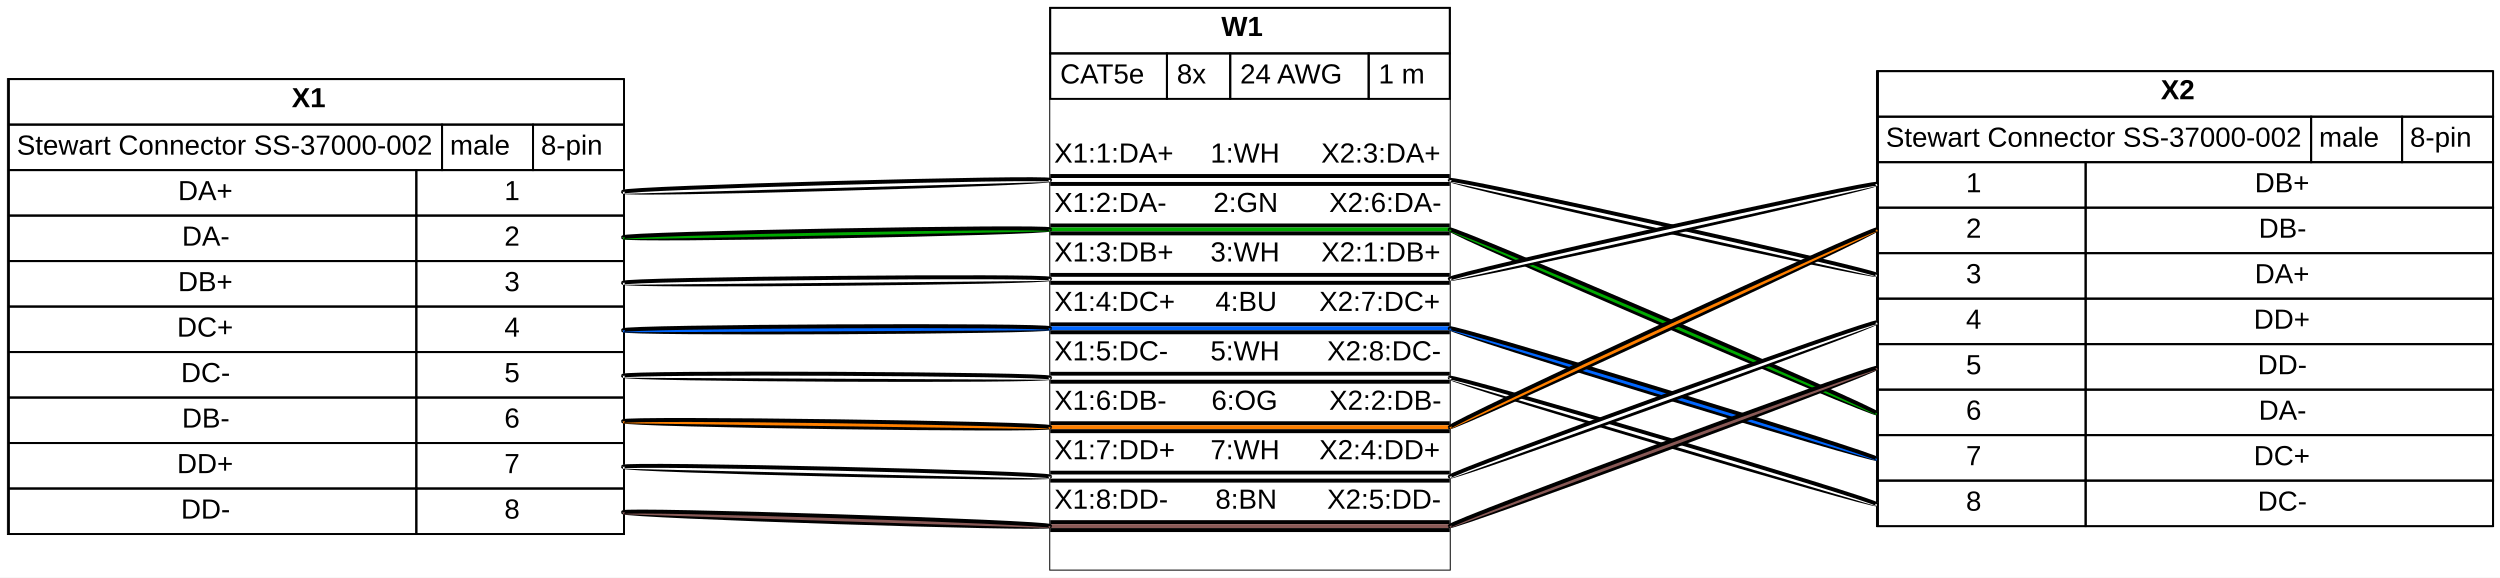
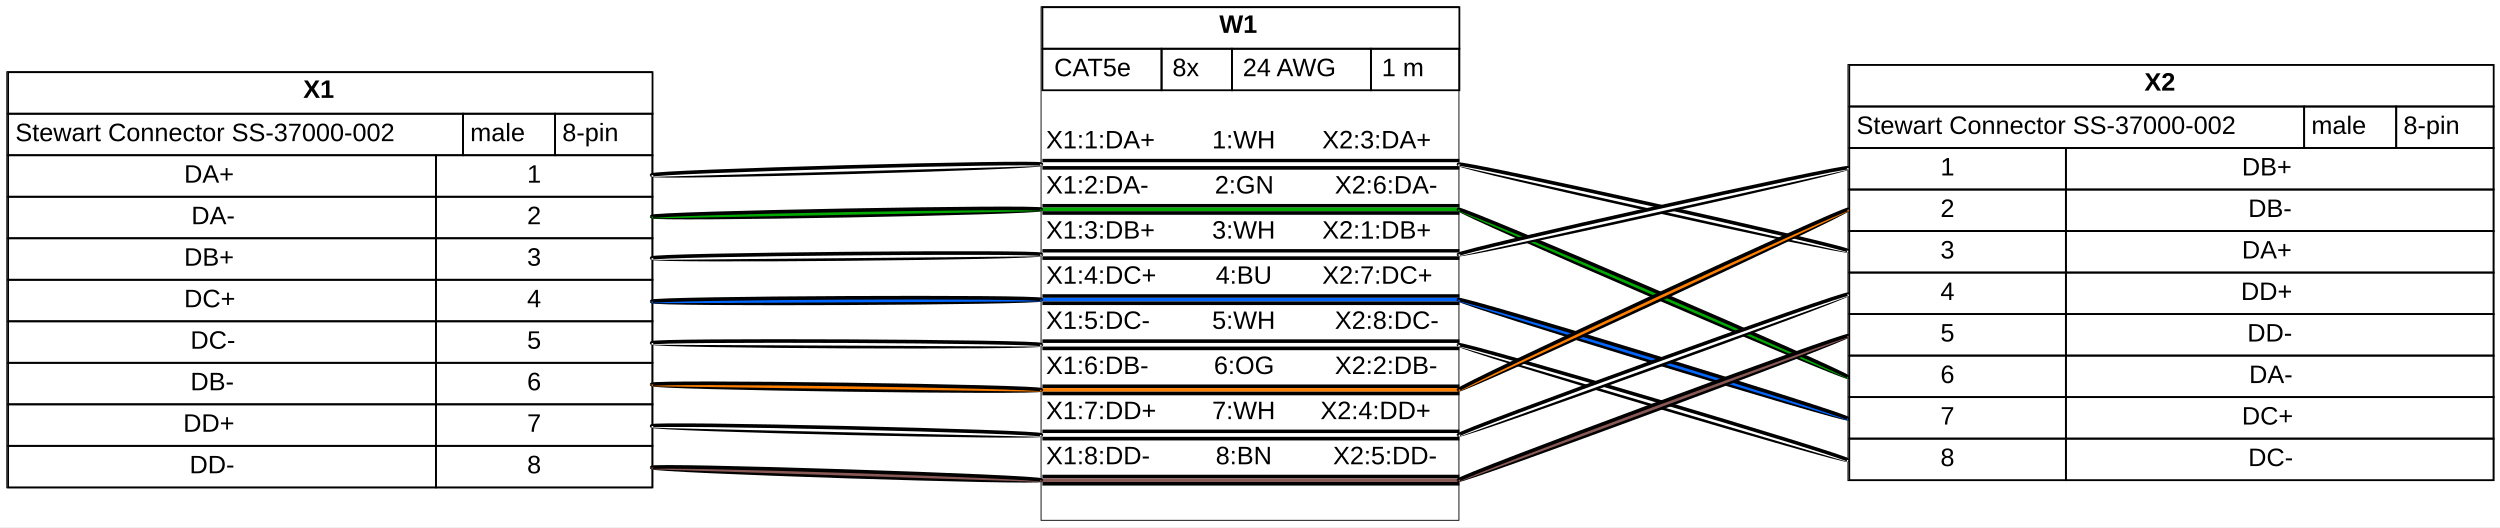
- <svg xmlns="http://www.w3.org/2000/svg" width="1264pt" height="292pt" viewBox="0.00 0.00 1264.00 292.00">
+ <svg xmlns="http://www.w3.org/2000/svg" width="1385pt" height="292pt" viewBox="0.00 0.00 1385.00 292.00">
  <g id="graph0" class="graph" transform="scale(1 1) rotate(0) translate(4 288)">
-     <polygon fill="#ffffff" stroke="transparent" points="-4,4 -4,-288 1260,-288 1260,4 -4,4" />
+     <polygon fill="#ffffff" stroke="transparent" points="-4,4 -4,-288 1381,-288 1381,4 -4,4" />
    <g id="node1" class="node">
-       <polygon fill="#ffffff" stroke="black" points="311,-248 0,-248 0,-18 311,-18 311,-248" />
-       <polygon fill="#ffffff" stroke="transparent" points="0,-18 0,-248 311,-248 311,-18 0,-18" />
-       <polygon fill="#ffffff" stroke="transparent" points="0.5,-225 0.5,-248 311.5,-248 311.5,-225 0.5,-225" />
-       <polygon fill="none" stroke="black" points="0.5,-225 0.5,-248 311.5,-248 311.5,-225 0.5,-225" />
-       <text text-anchor="start" x="139.5" y="-233.8" font-family="arial" font-size="14.00"> </text>
-       <text text-anchor="start" x="143.5" y="-233.8" font-family="arial" font-weight="bold" font-size="14.00"> X1 </text>
-       <text text-anchor="start" x="168.5" y="-233.8" font-family="arial" font-size="14.00"> </text>
-       <polygon fill="none" stroke="black" points="0.5,-202 0.5,-225 219.5,-225 219.5,-202 0.5,-202" />
+       <polygon fill="#ffffff" stroke="black" points="357,-248 0,-248 0,-18 357,-18 357,-248" />
+       <polygon fill="#ffffff" stroke="transparent" points="0,-18 0,-248 357,-248 357,-18 0,-18" />
+       <polygon fill="#ffffff" stroke="transparent" points="0.5,-225 0.5,-248 357.5,-248 357.5,-225 0.5,-225" />
+       <polygon fill="none" stroke="black" points="0.5,-225 0.5,-248 357.5,-248 357.5,-225 0.5,-225" />
+       <text text-anchor="start" x="159" y="-233.8" font-family="arial" font-size="14.00"> </text>
+       <text text-anchor="start" x="164" y="-233.8" font-family="arial" font-weight="bold" font-size="14.00"> X1 </text>
+       <text text-anchor="start" x="194" y="-233.8" font-family="arial" font-size="14.00"> </text>
+       <polygon fill="none" stroke="black" points="0.5,-202 0.5,-225 252.5,-225 252.5,-202 0.5,-202" />
      <text text-anchor="start" x="4.5" y="-209.8" font-family="arial" font-size="14.00"> Stewart Connector SS-37000-002 </text>
-       <polygon fill="none" stroke="black" points="219.5,-202 219.5,-225 265.5,-225 265.5,-202 219.5,-202" />
-       <text text-anchor="start" x="223.5" y="-209.8" font-family="arial" font-size="14.00"> male </text>
-       <polygon fill="none" stroke="black" points="265.5,-202 265.5,-225 311.5,-225 311.5,-202 265.5,-202" />
-       <text text-anchor="start" x="269.5" y="-209.8" font-family="arial" font-size="14.00"> 8-pin </text>
-       <polygon fill="none" stroke="black" points="0.5,-179 0.5,-202 206.5,-202 206.5,-179 0.5,-179" />
-       <text text-anchor="start" x="86" y="-186.8" font-family="arial" font-size="14.00"> DA+ </text>
-       <polygon fill="none" stroke="black" points="206.5,-179 206.5,-202 311.5,-202 311.5,-179 206.5,-179" />
-       <text text-anchor="start" x="251" y="-186.8" font-family="arial" font-size="14.00"> 1 </text>
-       <polygon fill="none" stroke="black" points="0.5,-156 0.5,-179 206.5,-179 206.5,-156 0.5,-156" />
-       <text text-anchor="start" x="88" y="-163.8" font-family="arial" font-size="14.00"> DA- </text>
-       <polygon fill="none" stroke="black" points="206.5,-156 206.5,-179 311.5,-179 311.5,-156 206.5,-156" />
-       <text text-anchor="start" x="251" y="-163.8" font-family="arial" font-size="14.00"> 2 </text>
-       <polygon fill="none" stroke="black" points="0.5,-133 0.5,-156 206.5,-156 206.5,-133 0.5,-133" />
-       <text text-anchor="start" x="86" y="-140.8" font-family="arial" font-size="14.00"> DB+ </text>
-       <polygon fill="none" stroke="black" points="206.5,-133 206.5,-156 311.5,-156 311.5,-133 206.5,-133" />
-       <text text-anchor="start" x="251" y="-140.8" font-family="arial" font-size="14.00"> 3 </text>
-       <polygon fill="none" stroke="black" points="0.5,-110 0.5,-133 206.5,-133 206.5,-110 0.5,-110" />
-       <text text-anchor="start" x="85.5" y="-117.8" font-family="arial" font-size="14.00"> DC+ </text>
-       <polygon fill="none" stroke="black" points="206.5,-110 206.5,-133 311.5,-133 311.5,-110 206.5,-110" />
-       <text text-anchor="start" x="251" y="-117.8" font-family="arial" font-size="14.00"> 4 </text>
-       <polygon fill="none" stroke="black" points="0.5,-87 0.5,-110 206.5,-110 206.5,-87 0.5,-87" />
-       <text text-anchor="start" x="87.5" y="-94.8" font-family="arial" font-size="14.00"> DC- </text>
-       <polygon fill="none" stroke="black" points="206.5,-87 206.5,-110 311.5,-110 311.5,-87 206.5,-87" />
-       <text text-anchor="start" x="251" y="-94.8" font-family="arial" font-size="14.00"> 5 </text>
-       <polygon fill="none" stroke="black" points="0.5,-64 0.5,-87 206.5,-87 206.5,-64 0.5,-64" />
-       <text text-anchor="start" x="88" y="-71.8" font-family="arial" font-size="14.00"> DB- </text>
-       <polygon fill="none" stroke="black" points="206.5,-64 206.5,-87 311.5,-87 311.5,-64 206.5,-64" />
-       <text text-anchor="start" x="251" y="-71.8" font-family="arial" font-size="14.00"> 6 </text>
-       <polygon fill="none" stroke="black" points="0.5,-41 0.5,-64 206.5,-64 206.5,-41 0.5,-41" />
-       <text text-anchor="start" x="85.5" y="-48.8" font-family="arial" font-size="14.00"> DD+ </text>
-       <polygon fill="none" stroke="black" points="206.5,-41 206.5,-64 311.5,-64 311.5,-41 206.5,-41" />
-       <text text-anchor="start" x="251" y="-48.8" font-family="arial" font-size="14.00"> 7 </text>
-       <polygon fill="none" stroke="black" points="0.5,-18 0.5,-41 206.5,-41 206.5,-18 0.5,-18" />
-       <text text-anchor="start" x="87.5" y="-25.8" font-family="arial" font-size="14.00"> DD- </text>
-       <polygon fill="none" stroke="black" points="206.5,-18 206.5,-41 311.5,-41 311.5,-18 206.5,-18" />
-       <text text-anchor="start" x="251" y="-25.8" font-family="arial" font-size="14.00"> 8 </text>
+       <polygon fill="none" stroke="black" points="252.5,-202 252.5,-225 303.5,-225 303.5,-202 252.5,-202" />
+       <text text-anchor="start" x="256.5" y="-209.8" font-family="arial" font-size="14.00"> male </text>
+       <polygon fill="none" stroke="black" points="303.5,-202 303.5,-225 357.5,-225 357.5,-202 303.5,-202" />
+       <text text-anchor="start" x="307.5" y="-209.8" font-family="arial" font-size="14.00"> 8-pin </text>
+       <polygon fill="none" stroke="black" points="0.5,-179 0.5,-202 237.5,-202 237.5,-179 0.5,-179" />
+       <text text-anchor="start" x="98" y="-186.8" font-family="arial" font-size="14.00"> DA+ </text>
+       <polygon fill="none" stroke="black" points="237.5,-179 237.5,-202 357.5,-202 357.5,-179 237.5,-179" />
+       <text text-anchor="start" x="288" y="-186.8" font-family="arial" font-size="14.00"> 1 </text>
+       <polygon fill="none" stroke="black" points="0.5,-156 0.5,-179 237.5,-179 237.5,-156 0.5,-156" />
+       <text text-anchor="start" x="102" y="-163.8" font-family="arial" font-size="14.00"> DA- </text>
+       <polygon fill="none" stroke="black" points="237.5,-156 237.5,-179 357.5,-179 357.5,-156 237.5,-156" />
+       <text text-anchor="start" x="288" y="-163.8" font-family="arial" font-size="14.00"> 2 </text>
+       <polygon fill="none" stroke="black" points="0.5,-133 0.5,-156 237.5,-156 237.5,-133 0.5,-133" />
+       <text text-anchor="start" x="98" y="-140.8" font-family="arial" font-size="14.00"> DB+ </text>
+       <polygon fill="none" stroke="black" points="237.5,-133 237.5,-156 357.5,-156 357.5,-133 237.5,-133" />
+       <text text-anchor="start" x="288" y="-140.8" font-family="arial" font-size="14.00"> 3 </text>
+       <polygon fill="none" stroke="black" points="0.5,-110 0.5,-133 237.5,-133 237.5,-110 0.5,-110" />
+       <text text-anchor="start" x="98" y="-117.8" font-family="arial" font-size="14.00"> DC+ </text>
+       <polygon fill="none" stroke="black" points="237.5,-110 237.5,-133 357.5,-133 357.5,-110 237.5,-110" />
+       <text text-anchor="start" x="288" y="-117.8" font-family="arial" font-size="14.00"> 4 </text>
+       <polygon fill="none" stroke="black" points="0.5,-87 0.5,-110 237.5,-110 237.5,-87 0.5,-87" />
+       <text text-anchor="start" x="101.5" y="-94.8" font-family="arial" font-size="14.00"> DC- </text>
+       <polygon fill="none" stroke="black" points="237.5,-87 237.5,-110 357.5,-110 357.5,-87 237.5,-87" />
+       <text text-anchor="start" x="288" y="-94.8" font-family="arial" font-size="14.00"> 5 </text>
+       <polygon fill="none" stroke="black" points="0.5,-64 0.5,-87 237.5,-87 237.5,-64 0.5,-64" />
+       <text text-anchor="start" x="101.5" y="-71.8" font-family="arial" font-size="14.00"> DB- </text>
+       <polygon fill="none" stroke="black" points="237.5,-64 237.5,-87 357.5,-87 357.5,-64 237.5,-64" />
+       <text text-anchor="start" x="288" y="-71.8" font-family="arial" font-size="14.00"> 6 </text>
+       <polygon fill="none" stroke="black" points="0.5,-41 0.5,-64 237.5,-64 237.5,-41 0.5,-41" />
+       <text text-anchor="start" x="97.5" y="-48.8" font-family="arial" font-size="14.00"> DD+ </text>
+       <polygon fill="none" stroke="black" points="237.5,-41 237.5,-64 357.5,-64 357.5,-41 237.5,-41" />
+       <text text-anchor="start" x="288" y="-48.8" font-family="arial" font-size="14.00"> 7 </text>
+       <polygon fill="none" stroke="black" points="0.5,-18 0.5,-41 237.5,-41 237.5,-18 0.5,-18" />
+       <text text-anchor="start" x="101" y="-25.8" font-family="arial" font-size="14.00"> DD- </text>
+       <polygon fill="none" stroke="black" points="237.5,-18 237.5,-41 357.5,-41 357.5,-18 237.5,-18" />
+       <text text-anchor="start" x="288" y="-25.8" font-family="arial" font-size="14.00"> 8 </text>
    </g>
    <g id="node3" class="node">
-       <polygon fill="#ffffff" stroke="black" points="729,-284 527,-284 527,0 729,0 729,-284" />
-       <polygon fill="#ffffff" stroke="transparent" points="527,0 527,-284 729,-284 729,0 527,0" />
-       <polygon fill="#ffffff" stroke="transparent" points="527,-261 527,-284 729,-284 729,-261 527,-261" />
-       <polygon fill="none" stroke="black" points="527,-261 527,-284 729,-284 729,-261 527,-261" />
-       <text text-anchor="start" x="609.5" y="-269.8" font-family="arial" font-size="14.00"> </text>
-       <text text-anchor="start" x="613.5" y="-269.8" font-family="arial" font-weight="bold" font-size="14.00"> W1 </text>
-       <text text-anchor="start" x="642.5" y="-269.8" font-family="arial" font-size="14.00"> </text>
-       <polygon fill="none" stroke="black" points="527,-238 527,-261 586,-261 586,-238 527,-238" />
-       <text text-anchor="start" x="532" y="-245.8" font-family="arial" font-size="14.00"> CAT5e </text>
-       <polygon fill="none" stroke="black" points="586,-238 586,-261 618,-261 618,-238 586,-238" />
-       <text text-anchor="start" x="591" y="-245.8" font-family="arial" font-size="14.00"> 8x </text>
-       <polygon fill="none" stroke="black" points="618,-238 618,-261 688,-261 688,-238 618,-238" />
-       <text text-anchor="start" x="623" y="-245.8" font-family="arial" font-size="14.00"> 24 AWG </text>
-       <polygon fill="none" stroke="black" points="688,-238 688,-261 729,-261 729,-238 688,-238" />
-       <text text-anchor="start" x="693" y="-245.8" font-family="arial" font-size="14.00"> 1 m </text>
-       <text text-anchor="start" x="560.5" y="-224.8" font-family="arial" font-size="14.00"> </text>
-       <text text-anchor="start" x="529" y="-205.8" font-family="arial" font-size="14.00"> X1:1:DA+ </text>
-       <text text-anchor="start" x="600" y="-205.8" font-family="arial" font-size="14.00"> </text>
-       <text text-anchor="start" x="608" y="-205.8" font-family="arial" font-size="14.00"> 1:WH </text>
-       <text text-anchor="start" x="655" y="-205.8" font-family="arial" font-size="14.00"> </text>
-       <text text-anchor="start" x="664" y="-205.8" font-family="arial" font-size="14.00"> X2:3:DA+</text>
-       <polygon fill="#000000" stroke="transparent" points="527,-198 527,-200 729,-200 729,-198 527,-198" />
-       <polygon fill="#ffffff" stroke="transparent" points="527,-196 527,-198 729,-198 729,-196 527,-196" />
-       <polygon fill="#000000" stroke="transparent" points="527,-194 527,-196 729,-196 729,-194 527,-194" />
-       <text text-anchor="start" x="529" y="-180.8" font-family="arial" font-size="14.00"> X1:2:DA- </text>
-       <text text-anchor="start" x="600" y="-180.8" font-family="arial" font-size="14.00"> </text>
-       <text text-anchor="start" x="609.5" y="-180.8" font-family="arial" font-size="14.00"> 2:GN </text>
-       <text text-anchor="start" x="655" y="-180.8" font-family="arial" font-size="14.00"> </text>
-       <text text-anchor="start" x="668" y="-180.8" font-family="arial" font-size="14.00"> X2:6:DA-</text>
-       <polygon fill="#000000" stroke="transparent" points="527,-173 527,-175 729,-175 729,-173 527,-173" />
-       <polygon fill="#00aa00" stroke="transparent" points="527,-171 527,-173 729,-173 729,-171 527,-171" />
-       <polygon fill="#000000" stroke="transparent" points="527,-169 527,-171 729,-171 729,-169 527,-169" />
-       <text text-anchor="start" x="529" y="-155.8" font-family="arial" font-size="14.00"> X1:3:DB+ </text>
-       <text text-anchor="start" x="600" y="-155.8" font-family="arial" font-size="14.00"> </text>
-       <text text-anchor="start" x="608" y="-155.8" font-family="arial" font-size="14.00"> 3:WH </text>
-       <text text-anchor="start" x="655" y="-155.8" font-family="arial" font-size="14.00"> </text>
-       <text text-anchor="start" x="664" y="-155.8" font-family="arial" font-size="14.00"> X2:1:DB+</text>
-       <polygon fill="#000000" stroke="transparent" points="527,-148 527,-150 729,-150 729,-148 527,-148" />
-       <polygon fill="#ffffff" stroke="transparent" points="527,-146 527,-148 729,-148 729,-146 527,-146" />
-       <polygon fill="#000000" stroke="transparent" points="527,-144 527,-146 729,-146 729,-144 527,-144" />
-       <text text-anchor="start" x="529" y="-130.8" font-family="arial" font-size="14.00"> X1:4:DC+ </text>
-       <text text-anchor="start" x="600" y="-130.8" font-family="arial" font-size="14.00"> </text>
-       <text text-anchor="start" x="610.5" y="-130.8" font-family="arial" font-size="14.00"> 4:BU </text>
-       <text text-anchor="start" x="655" y="-130.8" font-family="arial" font-size="14.00"> </text>
-       <text text-anchor="start" x="663" y="-130.8" font-family="arial" font-size="14.00"> X2:7:DC+</text>
-       <polygon fill="#000000" stroke="transparent" points="527,-123 527,-125 729,-125 729,-123 527,-123" />
-       <polygon fill="#0066ff" stroke="transparent" points="527,-121 527,-123 729,-123 729,-121 527,-121" />
-       <polygon fill="#000000" stroke="transparent" points="527,-119 527,-121 729,-121 729,-119 527,-119" />
-       <text text-anchor="start" x="529" y="-105.8" font-family="arial" font-size="14.00"> X1:5:DC- </text>
-       <text text-anchor="start" x="600" y="-105.8" font-family="arial" font-size="14.00"> </text>
-       <text text-anchor="start" x="608" y="-105.8" font-family="arial" font-size="14.00"> 5:WH </text>
-       <text text-anchor="start" x="655" y="-105.8" font-family="arial" font-size="14.00"> </text>
-       <text text-anchor="start" x="667" y="-105.8" font-family="arial" font-size="14.00"> X2:8:DC-</text>
-       <polygon fill="#000000" stroke="transparent" points="527,-98 527,-100 729,-100 729,-98 527,-98" />
-       <polygon fill="#ffffff" stroke="transparent" points="527,-96 527,-98 729,-98 729,-96 527,-96" />
-       <polygon fill="#000000" stroke="transparent" points="527,-94 527,-96 729,-96 729,-94 527,-94" />
-       <text text-anchor="start" x="529" y="-80.8" font-family="arial" font-size="14.00"> X1:6:DB- </text>
-       <text text-anchor="start" x="600" y="-80.8" font-family="arial" font-size="14.00"> </text>
-       <text text-anchor="start" x="608.5" y="-80.8" font-family="arial" font-size="14.00"> 6:OG </text>
-       <text text-anchor="start" x="655" y="-80.8" font-family="arial" font-size="14.00"> </text>
-       <text text-anchor="start" x="668" y="-80.8" font-family="arial" font-size="14.00"> X2:2:DB-</text>
-       <polygon fill="#000000" stroke="transparent" points="527,-73 527,-75 729,-75 729,-73 527,-73" />
-       <polygon fill="#ff8000" stroke="transparent" points="527,-71 527,-73 729,-73 729,-71 527,-71" />
-       <polygon fill="#000000" stroke="transparent" points="527,-69 527,-71 729,-71 729,-69 527,-69" />
-       <text text-anchor="start" x="529" y="-55.8" font-family="arial" font-size="14.00"> X1:7:DD+ </text>
-       <text text-anchor="start" x="600" y="-55.8" font-family="arial" font-size="14.00"> </text>
-       <text text-anchor="start" x="608" y="-55.8" font-family="arial" font-size="14.00"> 7:WH </text>
-       <text text-anchor="start" x="655" y="-55.8" font-family="arial" font-size="14.00"> </text>
-       <text text-anchor="start" x="663" y="-55.8" font-family="arial" font-size="14.00"> X2:4:DD+</text>
-       <polygon fill="#000000" stroke="transparent" points="527,-48 527,-50 729,-50 729,-48 527,-48" />
-       <polygon fill="#ffffff" stroke="transparent" points="527,-46 527,-48 729,-48 729,-46 527,-46" />
-       <polygon fill="#000000" stroke="transparent" points="527,-44 527,-46 729,-46 729,-44 527,-44" />
-       <text text-anchor="start" x="529" y="-30.8" font-family="arial" font-size="14.00"> X1:8:DD- </text>
-       <text text-anchor="start" x="600" y="-30.8" font-family="arial" font-size="14.00"> </text>
-       <text text-anchor="start" x="610.5" y="-30.8" font-family="arial" font-size="14.00"> 8:BN </text>
-       <text text-anchor="start" x="655" y="-30.8" font-family="arial" font-size="14.00"> </text>
-       <text text-anchor="start" x="667" y="-30.8" font-family="arial" font-size="14.00"> X2:5:DD-</text>
-       <polygon fill="#000000" stroke="transparent" points="527,-23 527,-25 729,-25 729,-23 527,-23" />
-       <polygon fill="#895956" stroke="transparent" points="527,-21 527,-23 729,-23 729,-21 527,-21" />
-       <polygon fill="#000000" stroke="transparent" points="527,-19 527,-21 729,-21 729,-19 527,-19" />
-       <text text-anchor="start" x="560.5" y="-5.8" font-family="arial" font-size="14.00"> </text>
+       <polygon fill="#ffffff" stroke="black" points="804,-284 573,-284 573,0 804,0 804,-284" />
+       <polygon fill="#ffffff" stroke="transparent" points="573,0 573,-284 804,-284 804,0 573,0" />
+       <polygon fill="#ffffff" stroke="transparent" points="573.5,-261 573.5,-284 804.5,-284 804.5,-261 573.5,-261" />
+       <polygon fill="none" stroke="black" points="573.5,-261 573.5,-284 804.5,-284 804.5,-261 573.5,-261" />
+       <text text-anchor="start" x="666.5" y="-269.8" font-family="arial" font-size="14.00"> </text>
+       <text text-anchor="start" x="671.5" y="-269.8" font-family="arial" font-weight="bold" font-size="14.00"> W1 </text>
+       <text text-anchor="start" x="706.5" y="-269.8" font-family="arial" font-size="14.00"> </text>
+       <polygon fill="none" stroke="black" points="573.5,-238 573.5,-261 639.5,-261 639.5,-238 573.5,-238" />
+       <text text-anchor="start" x="580" y="-245.8" font-family="arial" font-size="14.00"> CAT5e </text>
+       <polygon fill="none" stroke="black" points="639.5,-238 639.5,-261 678.5,-261 678.5,-238 639.5,-238" />
+       <text text-anchor="start" x="645.5" y="-245.8" font-family="arial" font-size="14.00"> 8x </text>
+       <polygon fill="none" stroke="black" points="678.5,-238 678.5,-261 755.5,-261 755.5,-238 678.5,-238" />
+       <text text-anchor="start" x="684.5" y="-245.8" font-family="arial" font-size="14.00"> 24 AWG </text>
+       <polygon fill="none" stroke="black" points="755.5,-238 755.5,-261 804.5,-261 804.5,-238 755.5,-238" />
+       <text text-anchor="start" x="761.5" y="-245.8" font-family="arial" font-size="14.00"> 1 m </text>
+       <text text-anchor="start" x="612.5" y="-224.8" font-family="arial" font-size="14.00"> </text>
+       <text text-anchor="start" x="575.5" y="-205.8" font-family="arial" font-size="14.00"> X1:1:DA+ </text>
+       <text text-anchor="start" x="658.5" y="-205.8" font-family="arial" font-size="14.00"> </text>
+       <text text-anchor="start" x="667.5" y="-205.8" font-family="arial" font-size="14.00"> 1:WH </text>
+       <text text-anchor="start" x="718.5" y="-205.8" font-family="arial" font-size="14.00"> </text>
+       <text text-anchor="start" x="728.5" y="-205.8" font-family="arial" font-size="14.00"> X2:3:DA+</text>
+       <polygon fill="#000000" stroke="transparent" points="573.5,-198 573.5,-200 804.5,-200 804.5,-198 573.5,-198" />
+       <polygon fill="#ffffff" stroke="transparent" points="573.5,-196 573.5,-198 804.5,-198 804.5,-196 573.5,-196" />
+       <polygon fill="#000000" stroke="transparent" points="573.5,-194 573.5,-196 804.5,-196 804.5,-194 573.5,-194" />
+       <text text-anchor="start" x="575.5" y="-180.8" font-family="arial" font-size="14.00"> X1:2:DA- </text>
+       <text text-anchor="start" x="658.5" y="-180.8" font-family="arial" font-size="14.00"> </text>
+       <text text-anchor="start" x="669" y="-180.8" font-family="arial" font-size="14.00"> 2:GN </text>
+       <text text-anchor="start" x="718.5" y="-180.8" font-family="arial" font-size="14.00"> </text>
+       <text text-anchor="start" x="735.5" y="-180.8" font-family="arial" font-size="14.00"> X2:6:DA-</text>
+       <polygon fill="#000000" stroke="transparent" points="573.5,-173 573.5,-175 804.5,-175 804.5,-173 573.5,-173" />
+       <polygon fill="#00aa00" stroke="transparent" points="573.5,-171 573.5,-173 804.5,-173 804.5,-171 573.5,-171" />
+       <polygon fill="#000000" stroke="transparent" points="573.5,-169 573.5,-171 804.5,-171 804.5,-169 573.5,-169" />
+       <text text-anchor="start" x="575.5" y="-155.8" font-family="arial" font-size="14.00"> X1:3:DB+ </text>
+       <text text-anchor="start" x="658.5" y="-155.8" font-family="arial" font-size="14.00"> </text>
+       <text text-anchor="start" x="667.5" y="-155.8" font-family="arial" font-size="14.00"> 3:WH </text>
+       <text text-anchor="start" x="718.5" y="-155.8" font-family="arial" font-size="14.00"> </text>
+       <text text-anchor="start" x="728.5" y="-155.8" font-family="arial" font-size="14.00"> X2:1:DB+</text>
+       <polygon fill="#000000" stroke="transparent" points="573.5,-148 573.5,-150 804.5,-150 804.5,-148 573.5,-148" />
+       <polygon fill="#ffffff" stroke="transparent" points="573.5,-146 573.5,-148 804.5,-148 804.5,-146 573.5,-146" />
+       <polygon fill="#000000" stroke="transparent" points="573.5,-144 573.5,-146 804.5,-146 804.5,-144 573.5,-144" />
+       <text text-anchor="start" x="575.5" y="-130.8" font-family="arial" font-size="14.00"> X1:4:DC+ </text>
+       <text text-anchor="start" x="658.5" y="-130.8" font-family="arial" font-size="14.00"> </text>
+       <text text-anchor="start" x="669.5" y="-130.8" font-family="arial" font-size="14.00"> 4:BU </text>
+       <text text-anchor="start" x="718.5" y="-130.8" font-family="arial" font-size="14.00"> </text>
+       <text text-anchor="start" x="728.5" y="-130.8" font-family="arial" font-size="14.00"> X2:7:DC+</text>
+       <polygon fill="#000000" stroke="transparent" points="573.5,-123 573.5,-125 804.5,-125 804.5,-123 573.5,-123" />
+       <polygon fill="#0066ff" stroke="transparent" points="573.5,-121 573.5,-123 804.5,-123 804.5,-121 573.5,-121" />
+       <polygon fill="#000000" stroke="transparent" points="573.5,-119 573.5,-121 804.5,-121 804.5,-119 573.5,-119" />
+       <text text-anchor="start" x="575.5" y="-105.8" font-family="arial" font-size="14.00"> X1:5:DC- </text>
+       <text text-anchor="start" x="658.5" y="-105.8" font-family="arial" font-size="14.00"> </text>
+       <text text-anchor="start" x="667.5" y="-105.8" font-family="arial" font-size="14.00"> 5:WH </text>
+       <text text-anchor="start" x="718.5" y="-105.8" font-family="arial" font-size="14.00"> </text>
+       <text text-anchor="start" x="735.5" y="-105.8" font-family="arial" font-size="14.00"> X2:8:DC-</text>
+       <polygon fill="#000000" stroke="transparent" points="573.5,-98 573.5,-100 804.5,-100 804.5,-98 573.5,-98" />
+       <polygon fill="#ffffff" stroke="transparent" points="573.5,-96 573.5,-98 804.5,-98 804.5,-96 573.5,-96" />
+       <polygon fill="#000000" stroke="transparent" points="573.5,-94 573.5,-96 804.5,-96 804.5,-94 573.5,-94" />
+       <text text-anchor="start" x="575.5" y="-80.8" font-family="arial" font-size="14.00"> X1:6:DB- </text>
+       <text text-anchor="start" x="658.5" y="-80.8" font-family="arial" font-size="14.00"> </text>
+       <text text-anchor="start" x="668.5" y="-80.8" font-family="arial" font-size="14.00"> 6:OG </text>
+       <text text-anchor="start" x="718.5" y="-80.8" font-family="arial" font-size="14.00"> </text>
+       <text text-anchor="start" x="735.5" y="-80.8" font-family="arial" font-size="14.00"> X2:2:DB-</text>
+       <polygon fill="#000000" stroke="transparent" points="573.5,-73 573.5,-75 804.5,-75 804.5,-73 573.5,-73" />
+       <polygon fill="#ff8000" stroke="transparent" points="573.5,-71 573.5,-73 804.5,-73 804.5,-71 573.5,-71" />
+       <polygon fill="#000000" stroke="transparent" points="573.5,-69 573.5,-71 804.5,-71 804.5,-69 573.5,-69" />
+       <text text-anchor="start" x="575.5" y="-55.8" font-family="arial" font-size="14.00"> X1:7:DD+ </text>
+       <text text-anchor="start" x="658.5" y="-55.8" font-family="arial" font-size="14.00"> </text>
+       <text text-anchor="start" x="667.5" y="-55.8" font-family="arial" font-size="14.00"> 7:WH </text>
+       <text text-anchor="start" x="718.5" y="-55.8" font-family="arial" font-size="14.00"> </text>
+       <text text-anchor="start" x="727.5" y="-55.8" font-family="arial" font-size="14.00"> X2:4:DD+</text>
+       <polygon fill="#000000" stroke="transparent" points="573.5,-48 573.5,-50 804.5,-50 804.5,-48 573.5,-48" />
+       <polygon fill="#ffffff" stroke="transparent" points="573.5,-46 573.5,-48 804.5,-48 804.5,-46 573.5,-46" />
+       <polygon fill="#000000" stroke="transparent" points="573.5,-44 573.5,-46 804.5,-46 804.5,-44 573.5,-44" />
+       <text text-anchor="start" x="575.5" y="-30.8" font-family="arial" font-size="14.00"> X1:8:DD- </text>
+       <text text-anchor="start" x="658.5" y="-30.8" font-family="arial" font-size="14.00"> </text>
+       <text text-anchor="start" x="669.5" y="-30.8" font-family="arial" font-size="14.00"> 8:BN </text>
+       <text text-anchor="start" x="718.5" y="-30.8" font-family="arial" font-size="14.00"> </text>
+       <text text-anchor="start" x="734.5" y="-30.8" font-family="arial" font-size="14.00"> X2:5:DD-</text>
+       <polygon fill="#000000" stroke="transparent" points="573.5,-23 573.5,-25 804.5,-25 804.5,-23 573.5,-23" />
+       <polygon fill="#895956" stroke="transparent" points="573.5,-21 573.5,-23 804.5,-23 804.5,-21 573.5,-21" />
+       <polygon fill="#000000" stroke="transparent" points="573.5,-19 573.5,-21 804.5,-21 804.5,-19 573.5,-19" />
+       <text text-anchor="start" x="612.5" y="-5.8" font-family="arial" font-size="14.00"> </text>
    </g>
    <g id="edge1" class="edge">
-       <path fill="none" stroke="#000000" stroke-width="2" d="M311,-191C311.06,-189 527.06,-195 527,-197" />
-       <path fill="none" stroke="#ffffff" stroke-width="2" d="M311,-191C311,-191 527,-197 527,-197" />
-       <path fill="none" stroke="#000000" stroke-width="2" d="M311,-191C310.94,-193 526.94,-199 527,-197" />
+       <path fill="none" stroke="#000000" stroke-width="2" d="M357,-191C357.06,-189 573.06,-195 573,-197" />
+       <path fill="none" stroke="#ffffff" stroke-width="2" d="M357,-191C357,-191 573,-197 573,-197" />
+       <path fill="none" stroke="#000000" stroke-width="2" d="M357,-191C356.94,-193 572.94,-199 573,-197" />
    </g>
    <g id="edge3" class="edge">
-       <path fill="none" stroke="#000000" stroke-width="2" d="M311,-168C311.04,-166 527.04,-170 527,-172" />
-       <path fill="none" stroke="#00aa00" stroke-width="2" d="M311,-168C311,-168 527,-172 527,-172" />
-       <path fill="none" stroke="#000000" stroke-width="2" d="M311,-168C310.96,-170 526.96,-174 527,-172" />
+       <path fill="none" stroke="#000000" stroke-width="2" d="M357,-168C357.04,-166 573.04,-170 573,-172" />
+       <path fill="none" stroke="#00aa00" stroke-width="2" d="M357,-168C357,-168 573,-172 573,-172" />
+       <path fill="none" stroke="#000000" stroke-width="2" d="M357,-168C356.96,-170 572.96,-174 573,-172" />
    </g>
    <g id="edge5" class="edge">
-       <path fill="none" stroke="#000000" stroke-width="2" d="M311,-145C311.02,-143 527.02,-145 527,-147" />
-       <path fill="none" stroke="#ffffff" stroke-width="2" d="M311,-145C311,-145 527,-147 527,-147" />
-       <path fill="none" stroke="#000000" stroke-width="2" d="M311,-145C310.98,-147 526.98,-149 527,-147" />
+       <path fill="none" stroke="#000000" stroke-width="2" d="M357,-145C357.02,-143 573.02,-145 573,-147" />
+       <path fill="none" stroke="#ffffff" stroke-width="2" d="M357,-145C357,-145 573,-147 573,-147" />
+       <path fill="none" stroke="#000000" stroke-width="2" d="M357,-145C356.98,-147 572.98,-149 573,-147" />
    </g>
    <g id="edge7" class="edge">
-       <path fill="none" stroke="#000000" stroke-width="2" d="M311,-121C311.01,-119 527.01,-120 527,-122" />
-       <path fill="none" stroke="#0066ff" stroke-width="2" d="M311,-121C311,-121 527,-122 527,-122" />
-       <path fill="none" stroke="#000000" stroke-width="2" d="M311,-121C310.99,-123 526.99,-124 527,-122" />
+       <path fill="none" stroke="#000000" stroke-width="2" d="M357,-121C357.01,-119 573.01,-120 573,-122" />
+       <path fill="none" stroke="#0066ff" stroke-width="2" d="M357,-121C357,-121 573,-122 573,-122" />
+       <path fill="none" stroke="#000000" stroke-width="2" d="M357,-121C356.99,-123 572.99,-124 573,-122" />
    </g>
    <g id="edge9" class="edge">
-       <path fill="none" stroke="#000000" stroke-width="2" d="M311,-98C310.99,-96 526.99,-95 527,-97" />
-       <path fill="none" stroke="#ffffff" stroke-width="2" d="M311,-98C311,-98 527,-97 527,-97" />
-       <path fill="none" stroke="#000000" stroke-width="2" d="M311,-98C311.01,-100 527.01,-99 527,-97" />
+       <path fill="none" stroke="#000000" stroke-width="2" d="M357,-98C356.99,-96 572.99,-95 573,-97" />
+       <path fill="none" stroke="#ffffff" stroke-width="2" d="M357,-98C357,-98 573,-97 573,-97" />
+       <path fill="none" stroke="#000000" stroke-width="2" d="M357,-98C357.01,-100 573.01,-99 573,-97" />
    </g>
    <g id="edge11" class="edge">
-       <path fill="none" stroke="#000000" stroke-width="2" d="M311,-75C310.97,-73 526.97,-70 527,-72" />
-       <path fill="none" stroke="#ff8000" stroke-width="2" d="M311,-75C311,-75 527,-72 527,-72" />
-       <path fill="none" stroke="#000000" stroke-width="2" d="M311,-75C311.03,-77 527.03,-74 527,-72" />
+       <path fill="none" stroke="#000000" stroke-width="2" d="M357,-75C356.97,-73 572.97,-70 573,-72" />
+       <path fill="none" stroke="#ff8000" stroke-width="2" d="M357,-75C357,-75 573,-72 573,-72" />
+       <path fill="none" stroke="#000000" stroke-width="2" d="M357,-75C357.03,-77 573.03,-74 573,-72" />
    </g>
    <g id="edge13" class="edge">
-       <path fill="none" stroke="#000000" stroke-width="2" d="M311,-52C310.95,-50 526.95,-45 527,-47" />
-       <path fill="none" stroke="#ffffff" stroke-width="2" d="M311,-52C311,-52 527,-47 527,-47" />
-       <path fill="none" stroke="#000000" stroke-width="2" d="M311,-52C311.05,-54 527.05,-49 527,-47" />
+       <path fill="none" stroke="#000000" stroke-width="2" d="M357,-52C356.95,-50 572.95,-45 573,-47" />
+       <path fill="none" stroke="#ffffff" stroke-width="2" d="M357,-52C357,-52 573,-47 573,-47" />
+       <path fill="none" stroke="#000000" stroke-width="2" d="M357,-52C357.05,-54 573.05,-49 573,-47" />
    </g>
    <g id="edge15" class="edge">
-       <path fill="none" stroke="#000000" stroke-width="2" d="M311,-29C310.94,-27 526.94,-20 527,-22" />
-       <path fill="none" stroke="#895956" stroke-width="2" d="M311,-29C311,-29 527,-22 527,-22" />
-       <path fill="none" stroke="#000000" stroke-width="2" d="M311,-29C311.06,-31 527.06,-24 527,-22" />
+       <path fill="none" stroke="#000000" stroke-width="2" d="M357,-29C356.94,-27 572.94,-20 573,-22" />
+       <path fill="none" stroke="#895956" stroke-width="2" d="M357,-29C357,-29 573,-22 573,-22" />
+       <path fill="none" stroke="#000000" stroke-width="2" d="M357,-29C357.06,-31 573.06,-24 573,-22" />
    </g>
    <g id="node2" class="node">
-       <polygon fill="#ffffff" stroke="black" points="1256,-252 945,-252 945,-22 1256,-22 1256,-252" />
-       <polygon fill="#ffffff" stroke="transparent" points="945,-22 945,-252 1256,-252 1256,-22 945,-22" />
-       <polygon fill="#ffffff" stroke="transparent" points="945.5,-229 945.5,-252 1256.5,-252 1256.5,-229 945.5,-229" />
-       <polygon fill="none" stroke="black" points="945.5,-229 945.5,-252 1256.5,-252 1256.5,-229 945.5,-229" />
-       <text text-anchor="start" x="1084.5" y="-237.8" font-family="arial" font-size="14.00"> </text>
-       <text text-anchor="start" x="1088.5" y="-237.8" font-family="arial" font-weight="bold" font-size="14.00"> X2 </text>
-       <text text-anchor="start" x="1113.5" y="-237.8" font-family="arial" font-size="14.00"> </text>
-       <polygon fill="none" stroke="black" points="945.5,-206 945.5,-229 1164.5,-229 1164.5,-206 945.5,-206" />
-       <text text-anchor="start" x="949.5" y="-213.8" font-family="arial" font-size="14.00"> Stewart Connector SS-37000-002 </text>
-       <polygon fill="none" stroke="black" points="1164.5,-206 1164.5,-229 1210.5,-229 1210.5,-206 1164.5,-206" />
-       <text text-anchor="start" x="1168.5" y="-213.8" font-family="arial" font-size="14.00"> male </text>
-       <polygon fill="none" stroke="black" points="1210.5,-206 1210.5,-229 1256.5,-229 1256.5,-206 1210.5,-206" />
-       <text text-anchor="start" x="1214.5" y="-213.8" font-family="arial" font-size="14.00"> 8-pin </text>
-       <polygon fill="none" stroke="black" points="945.5,-183 945.5,-206 1050.5,-206 1050.5,-183 945.5,-183" />
-       <text text-anchor="start" x="990" y="-190.8" font-family="arial" font-size="14.00"> 1 </text>
-       <polygon fill="none" stroke="black" points="1050.5,-183 1050.5,-206 1256.5,-206 1256.5,-183 1050.5,-183" />
-       <text text-anchor="start" x="1136" y="-190.8" font-family="arial" font-size="14.00"> DB+ </text>
-       <polygon fill="none" stroke="black" points="945.5,-160 945.5,-183 1050.5,-183 1050.5,-160 945.5,-160" />
-       <text text-anchor="start" x="990" y="-167.8" font-family="arial" font-size="14.00"> 2 </text>
-       <polygon fill="none" stroke="black" points="1050.5,-160 1050.5,-183 1256.5,-183 1256.5,-160 1050.5,-160" />
-       <text text-anchor="start" x="1138" y="-167.8" font-family="arial" font-size="14.00"> DB- </text>
-       <polygon fill="none" stroke="black" points="945.5,-137 945.5,-160 1050.5,-160 1050.5,-137 945.5,-137" />
-       <text text-anchor="start" x="990" y="-144.8" font-family="arial" font-size="14.00"> 3 </text>
-       <polygon fill="none" stroke="black" points="1050.5,-137 1050.5,-160 1256.5,-160 1256.5,-137 1050.5,-137" />
-       <text text-anchor="start" x="1136" y="-144.8" font-family="arial" font-size="14.00"> DA+ </text>
-       <polygon fill="none" stroke="black" points="945.5,-114 945.5,-137 1050.5,-137 1050.5,-114 945.5,-114" />
-       <text text-anchor="start" x="990" y="-121.8" font-family="arial" font-size="14.00"> 4 </text>
-       <polygon fill="none" stroke="black" points="1050.5,-114 1050.5,-137 1256.5,-137 1256.5,-114 1050.5,-114" />
-       <text text-anchor="start" x="1135.5" y="-121.8" font-family="arial" font-size="14.00"> DD+ </text>
-       <polygon fill="none" stroke="black" points="945.5,-91 945.5,-114 1050.5,-114 1050.5,-91 945.5,-91" />
-       <text text-anchor="start" x="990" y="-98.8" font-family="arial" font-size="14.00"> 5 </text>
-       <polygon fill="none" stroke="black" points="1050.5,-91 1050.5,-114 1256.5,-114 1256.5,-91 1050.5,-91" />
-       <text text-anchor="start" x="1137.5" y="-98.8" font-family="arial" font-size="14.00"> DD- </text>
-       <polygon fill="none" stroke="black" points="945.5,-68 945.5,-91 1050.5,-91 1050.5,-68 945.5,-68" />
-       <text text-anchor="start" x="990" y="-75.8" font-family="arial" font-size="14.00"> 6 </text>
-       <polygon fill="none" stroke="black" points="1050.5,-68 1050.5,-91 1256.5,-91 1256.5,-68 1050.5,-68" />
-       <text text-anchor="start" x="1138" y="-75.8" font-family="arial" font-size="14.00"> DA- </text>
-       <polygon fill="none" stroke="black" points="945.5,-45 945.5,-68 1050.5,-68 1050.5,-45 945.5,-45" />
-       <text text-anchor="start" x="990" y="-52.8" font-family="arial" font-size="14.00"> 7 </text>
-       <polygon fill="none" stroke="black" points="1050.5,-45 1050.5,-68 1256.5,-68 1256.5,-45 1050.5,-45" />
-       <text text-anchor="start" x="1135.5" y="-52.8" font-family="arial" font-size="14.00"> DC+ </text>
-       <polygon fill="none" stroke="black" points="945.5,-22 945.5,-45 1050.5,-45 1050.5,-22 945.5,-22" />
-       <text text-anchor="start" x="990" y="-29.8" font-family="arial" font-size="14.00"> 8 </text>
-       <polygon fill="none" stroke="black" points="1050.5,-22 1050.5,-45 1256.5,-45 1256.5,-22 1050.5,-22" />
-       <text text-anchor="start" x="1137.5" y="-29.8" font-family="arial" font-size="14.00"> DC- </text>
+       <polygon fill="#ffffff" stroke="black" points="1377,-252 1020,-252 1020,-22 1377,-22 1377,-252" />
+       <polygon fill="#ffffff" stroke="transparent" points="1020,-22 1020,-252 1377,-252 1377,-22 1020,-22" />
+       <polygon fill="#ffffff" stroke="transparent" points="1020.5,-229 1020.5,-252 1377.5,-252 1377.5,-229 1020.5,-229" />
+       <polygon fill="none" stroke="black" points="1020.5,-229 1020.5,-252 1377.5,-252 1377.5,-229 1020.5,-229" />
+       <text text-anchor="start" x="1179" y="-237.8" font-family="arial" font-size="14.00"> </text>
+       <text text-anchor="start" x="1184" y="-237.8" font-family="arial" font-weight="bold" font-size="14.00"> X2 </text>
+       <text text-anchor="start" x="1214" y="-237.8" font-family="arial" font-size="14.00"> </text>
+       <polygon fill="none" stroke="black" points="1020.5,-206 1020.5,-229 1272.5,-229 1272.5,-206 1020.5,-206" />
+       <text text-anchor="start" x="1024.5" y="-213.8" font-family="arial" font-size="14.00"> Stewart Connector SS-37000-002 </text>
+       <polygon fill="none" stroke="black" points="1272.5,-206 1272.5,-229 1323.5,-229 1323.5,-206 1272.5,-206" />
+       <text text-anchor="start" x="1276.5" y="-213.8" font-family="arial" font-size="14.00"> male </text>
+       <polygon fill="none" stroke="black" points="1323.5,-206 1323.5,-229 1377.5,-229 1377.5,-206 1323.5,-206" />
+       <text text-anchor="start" x="1327.5" y="-213.8" font-family="arial" font-size="14.00"> 8-pin </text>
+       <polygon fill="none" stroke="black" points="1020.5,-183 1020.5,-206 1140.5,-206 1140.5,-183 1020.5,-183" />
+       <text text-anchor="start" x="1071" y="-190.8" font-family="arial" font-size="14.00"> 1 </text>
+       <polygon fill="none" stroke="black" points="1140.5,-183 1140.5,-206 1377.5,-206 1377.5,-183 1140.5,-183" />
+       <text text-anchor="start" x="1238" y="-190.8" font-family="arial" font-size="14.00"> DB+ </text>
+       <polygon fill="none" stroke="black" points="1020.5,-160 1020.5,-183 1140.5,-183 1140.5,-160 1020.5,-160" />
+       <text text-anchor="start" x="1071" y="-167.8" font-family="arial" font-size="14.00"> 2 </text>
+       <polygon fill="none" stroke="black" points="1140.5,-160 1140.5,-183 1377.5,-183 1377.5,-160 1140.5,-160" />
+       <text text-anchor="start" x="1241.5" y="-167.8" font-family="arial" font-size="14.00"> DB- </text>
+       <polygon fill="none" stroke="black" points="1020.5,-137 1020.5,-160 1140.5,-160 1140.5,-137 1020.5,-137" />
+       <text text-anchor="start" x="1071" y="-144.8" font-family="arial" font-size="14.00"> 3 </text>
+       <polygon fill="none" stroke="black" points="1140.5,-137 1140.5,-160 1377.5,-160 1377.5,-137 1140.5,-137" />
+       <text text-anchor="start" x="1238" y="-144.8" font-family="arial" font-size="14.00"> DA+ </text>
+       <polygon fill="none" stroke="black" points="1020.5,-114 1020.5,-137 1140.5,-137 1140.5,-114 1020.5,-114" />
+       <text text-anchor="start" x="1071" y="-121.8" font-family="arial" font-size="14.00"> 4 </text>
+       <polygon fill="none" stroke="black" points="1140.5,-114 1140.5,-137 1377.5,-137 1377.5,-114 1140.5,-114" />
+       <text text-anchor="start" x="1237.5" y="-121.8" font-family="arial" font-size="14.00"> DD+ </text>
+       <polygon fill="none" stroke="black" points="1020.5,-91 1020.5,-114 1140.5,-114 1140.5,-91 1020.5,-91" />
+       <text text-anchor="start" x="1071" y="-98.8" font-family="arial" font-size="14.00"> 5 </text>
+       <polygon fill="none" stroke="black" points="1140.5,-91 1140.5,-114 1377.5,-114 1377.5,-91 1140.5,-91" />
+       <text text-anchor="start" x="1241" y="-98.8" font-family="arial" font-size="14.00"> DD- </text>
+       <polygon fill="none" stroke="black" points="1020.5,-68 1020.5,-91 1140.5,-91 1140.5,-68 1020.5,-68" />
+       <text text-anchor="start" x="1071" y="-75.8" font-family="arial" font-size="14.00"> 6 </text>
+       <polygon fill="none" stroke="black" points="1140.5,-68 1140.5,-91 1377.5,-91 1377.5,-68 1140.5,-68" />
+       <text text-anchor="start" x="1242" y="-75.8" font-family="arial" font-size="14.00"> DA- </text>
+       <polygon fill="none" stroke="black" points="1020.5,-45 1020.5,-68 1140.5,-68 1140.5,-45 1020.5,-45" />
+       <text text-anchor="start" x="1071" y="-52.8" font-family="arial" font-size="14.00"> 7 </text>
+       <polygon fill="none" stroke="black" points="1140.5,-45 1140.5,-68 1377.5,-68 1377.5,-45 1140.5,-45" />
+       <text text-anchor="start" x="1238" y="-52.8" font-family="arial" font-size="14.00"> DC+ </text>
+       <polygon fill="none" stroke="black" points="1020.5,-22 1020.5,-45 1140.5,-45 1140.5,-22 1020.5,-22" />
+       <text text-anchor="start" x="1071" y="-29.8" font-family="arial" font-size="14.00"> 8 </text>
+       <polygon fill="none" stroke="black" points="1140.5,-22 1140.5,-45 1377.5,-45 1377.5,-22 1140.5,-22" />
+       <text text-anchor="start" x="1241.5" y="-29.8" font-family="arial" font-size="14.00"> DC- </text>
    </g>
    <g id="edge2" class="edge">
-       <path fill="none" stroke="#000000" stroke-width="2" d="M729,-197C728.57,-195.05 944.57,-147.05 945,-149" />
-       <path fill="none" stroke="#ffffff" stroke-width="2" d="M729,-197C729,-197 945,-149 945,-149" />
-       <path fill="none" stroke="#000000" stroke-width="2" d="M729,-197C729.43,-198.95 945.43,-150.95 945,-149" />
+       <path fill="none" stroke="#000000" stroke-width="2" d="M804,-197C803.57,-195.05 1019.57,-147.05 1020,-149" />
+       <path fill="none" stroke="#ffffff" stroke-width="2" d="M804,-197C804,-197 1020,-149 1020,-149" />
+       <path fill="none" stroke="#000000" stroke-width="2" d="M804,-197C804.43,-198.95 1020.43,-150.95 1020,-149" />
    </g>
    <g id="edge4" class="edge">
-       <path fill="none" stroke="#000000" stroke-width="2" d="M729,-172C728.21,-170.16 944.21,-77.16 945,-79" />
-       <path fill="none" stroke="#00aa00" stroke-width="2" d="M729,-172C729,-172 945,-79 945,-79" />
-       <path fill="none" stroke="#000000" stroke-width="2" d="M729,-172C729.79,-173.84 945.79,-80.84 945,-79" />
+       <path fill="none" stroke="#000000" stroke-width="2" d="M804,-172C803.21,-170.16 1019.21,-77.16 1020,-79" />
+       <path fill="none" stroke="#00aa00" stroke-width="2" d="M804,-172C804,-172 1020,-79 1020,-79" />
+       <path fill="none" stroke="#000000" stroke-width="2" d="M804,-172C804.79,-173.84 1020.79,-80.84 1020,-79" />
    </g>
    <g id="edge6" class="edge">
-       <path fill="none" stroke="#000000" stroke-width="2" d="M729,-147C729.43,-145.05 945.43,-193.05 945,-195" />
-       <path fill="none" stroke="#ffffff" stroke-width="2" d="M729,-147C729,-147 945,-195 945,-195" />
-       <path fill="none" stroke="#000000" stroke-width="2" d="M729,-147C728.57,-148.95 944.57,-196.95 945,-195" />
+       <path fill="none" stroke="#000000" stroke-width="2" d="M804,-147C804.43,-145.05 1020.43,-193.05 1020,-195" />
+       <path fill="none" stroke="#ffffff" stroke-width="2" d="M804,-147C804,-147 1020,-195 1020,-195" />
+       <path fill="none" stroke="#000000" stroke-width="2" d="M804,-147C803.57,-148.95 1019.57,-196.95 1020,-195" />
    </g>
    <g id="edge8" class="edge">
-       <path fill="none" stroke="#000000" stroke-width="2" d="M729,-122C728.42,-120.09 944.42,-54.09 945,-56" />
-       <path fill="none" stroke="#0066ff" stroke-width="2" d="M729,-122C729,-122 945,-56 945,-56" />
-       <path fill="none" stroke="#000000" stroke-width="2" d="M729,-122C729.58,-123.91 945.58,-57.91 945,-56" />
+       <path fill="none" stroke="#000000" stroke-width="2" d="M804,-122C803.42,-120.09 1019.42,-54.09 1020,-56" />
+       <path fill="none" stroke="#0066ff" stroke-width="2" d="M804,-122C804,-122 1020,-56 1020,-56" />
+       <path fill="none" stroke="#000000" stroke-width="2" d="M804,-122C804.58,-123.91 1020.58,-57.91 1020,-56" />
    </g>
    <g id="edge10" class="edge">
-       <path fill="none" stroke="#000000" stroke-width="2" d="M729,-97C728.43,-95.08 944.43,-31.08 945,-33" />
-       <path fill="none" stroke="#ffffff" stroke-width="2" d="M729,-97C729,-97 945,-33 945,-33" />
-       <path fill="none" stroke="#000000" stroke-width="2" d="M729,-97C729.57,-98.92 945.57,-34.92 945,-33" />
+       <path fill="none" stroke="#000000" stroke-width="2" d="M804,-97C803.43,-95.08 1019.43,-31.08 1020,-33" />
+       <path fill="none" stroke="#ffffff" stroke-width="2" d="M804,-97C804,-97 1020,-33 1020,-33" />
+       <path fill="none" stroke="#000000" stroke-width="2" d="M804,-97C804.57,-98.92 1020.57,-34.92 1020,-33" />
    </g>
    <g id="edge12" class="edge">
-       <path fill="none" stroke="#000000" stroke-width="2" d="M729,-72C729.84,-70.19 945.84,-170.19 945,-172" />
-       <path fill="none" stroke="#ff8000" stroke-width="2" d="M729,-72C729,-72 945,-172 945,-172" />
-       <path fill="none" stroke="#000000" stroke-width="2" d="M729,-72C728.16,-73.81 944.16,-173.81 945,-172" />
+       <path fill="none" stroke="#000000" stroke-width="2" d="M804,-72C804.84,-70.19 1020.84,-170.19 1020,-172" />
+       <path fill="none" stroke="#ff8000" stroke-width="2" d="M804,-72C804,-72 1020,-172 1020,-172" />
+       <path fill="none" stroke="#000000" stroke-width="2" d="M804,-72C803.16,-73.81 1019.16,-173.81 1020,-172" />
    </g>
    <g id="edge14" class="edge">
-       <path fill="none" stroke="#000000" stroke-width="2" d="M729,-47C729.68,-45.12 945.68,-123.12 945,-125" />
-       <path fill="none" stroke="#ffffff" stroke-width="2" d="M729,-47C729,-47 945,-125 945,-125" />
-       <path fill="none" stroke="#000000" stroke-width="2" d="M729,-47C728.32,-48.88 944.32,-126.88 945,-125" />
+       <path fill="none" stroke="#000000" stroke-width="2" d="M804,-47C804.68,-45.12 1020.68,-123.12 1020,-125" />
+       <path fill="none" stroke="#ffffff" stroke-width="2" d="M804,-47C804,-47 1020,-125 1020,-125" />
+       <path fill="none" stroke="#000000" stroke-width="2" d="M804,-47C803.32,-48.88 1019.32,-126.88 1020,-125" />
    </g>
    <g id="edge16" class="edge">
-       <path fill="none" stroke="#000000" stroke-width="2" d="M729,-22C729.69,-20.12 945.69,-100.12 945,-102" />
-       <path fill="none" stroke="#895956" stroke-width="2" d="M729,-22C729,-22 945,-102 945,-102" />
-       <path fill="none" stroke="#000000" stroke-width="2" d="M729,-22C728.31,-23.88 944.31,-103.88 945,-102" />
+       <path fill="none" stroke="#000000" stroke-width="2" d="M804,-22C804.69,-20.12 1020.69,-100.12 1020,-102" />
+       <path fill="none" stroke="#895956" stroke-width="2" d="M804,-22C804,-22 1020,-102 1020,-102" />
+       <path fill="none" stroke="#000000" stroke-width="2" d="M804,-22C803.31,-23.88 1019.31,-103.88 1020,-102" />
    </g>
  </g>
</svg>
